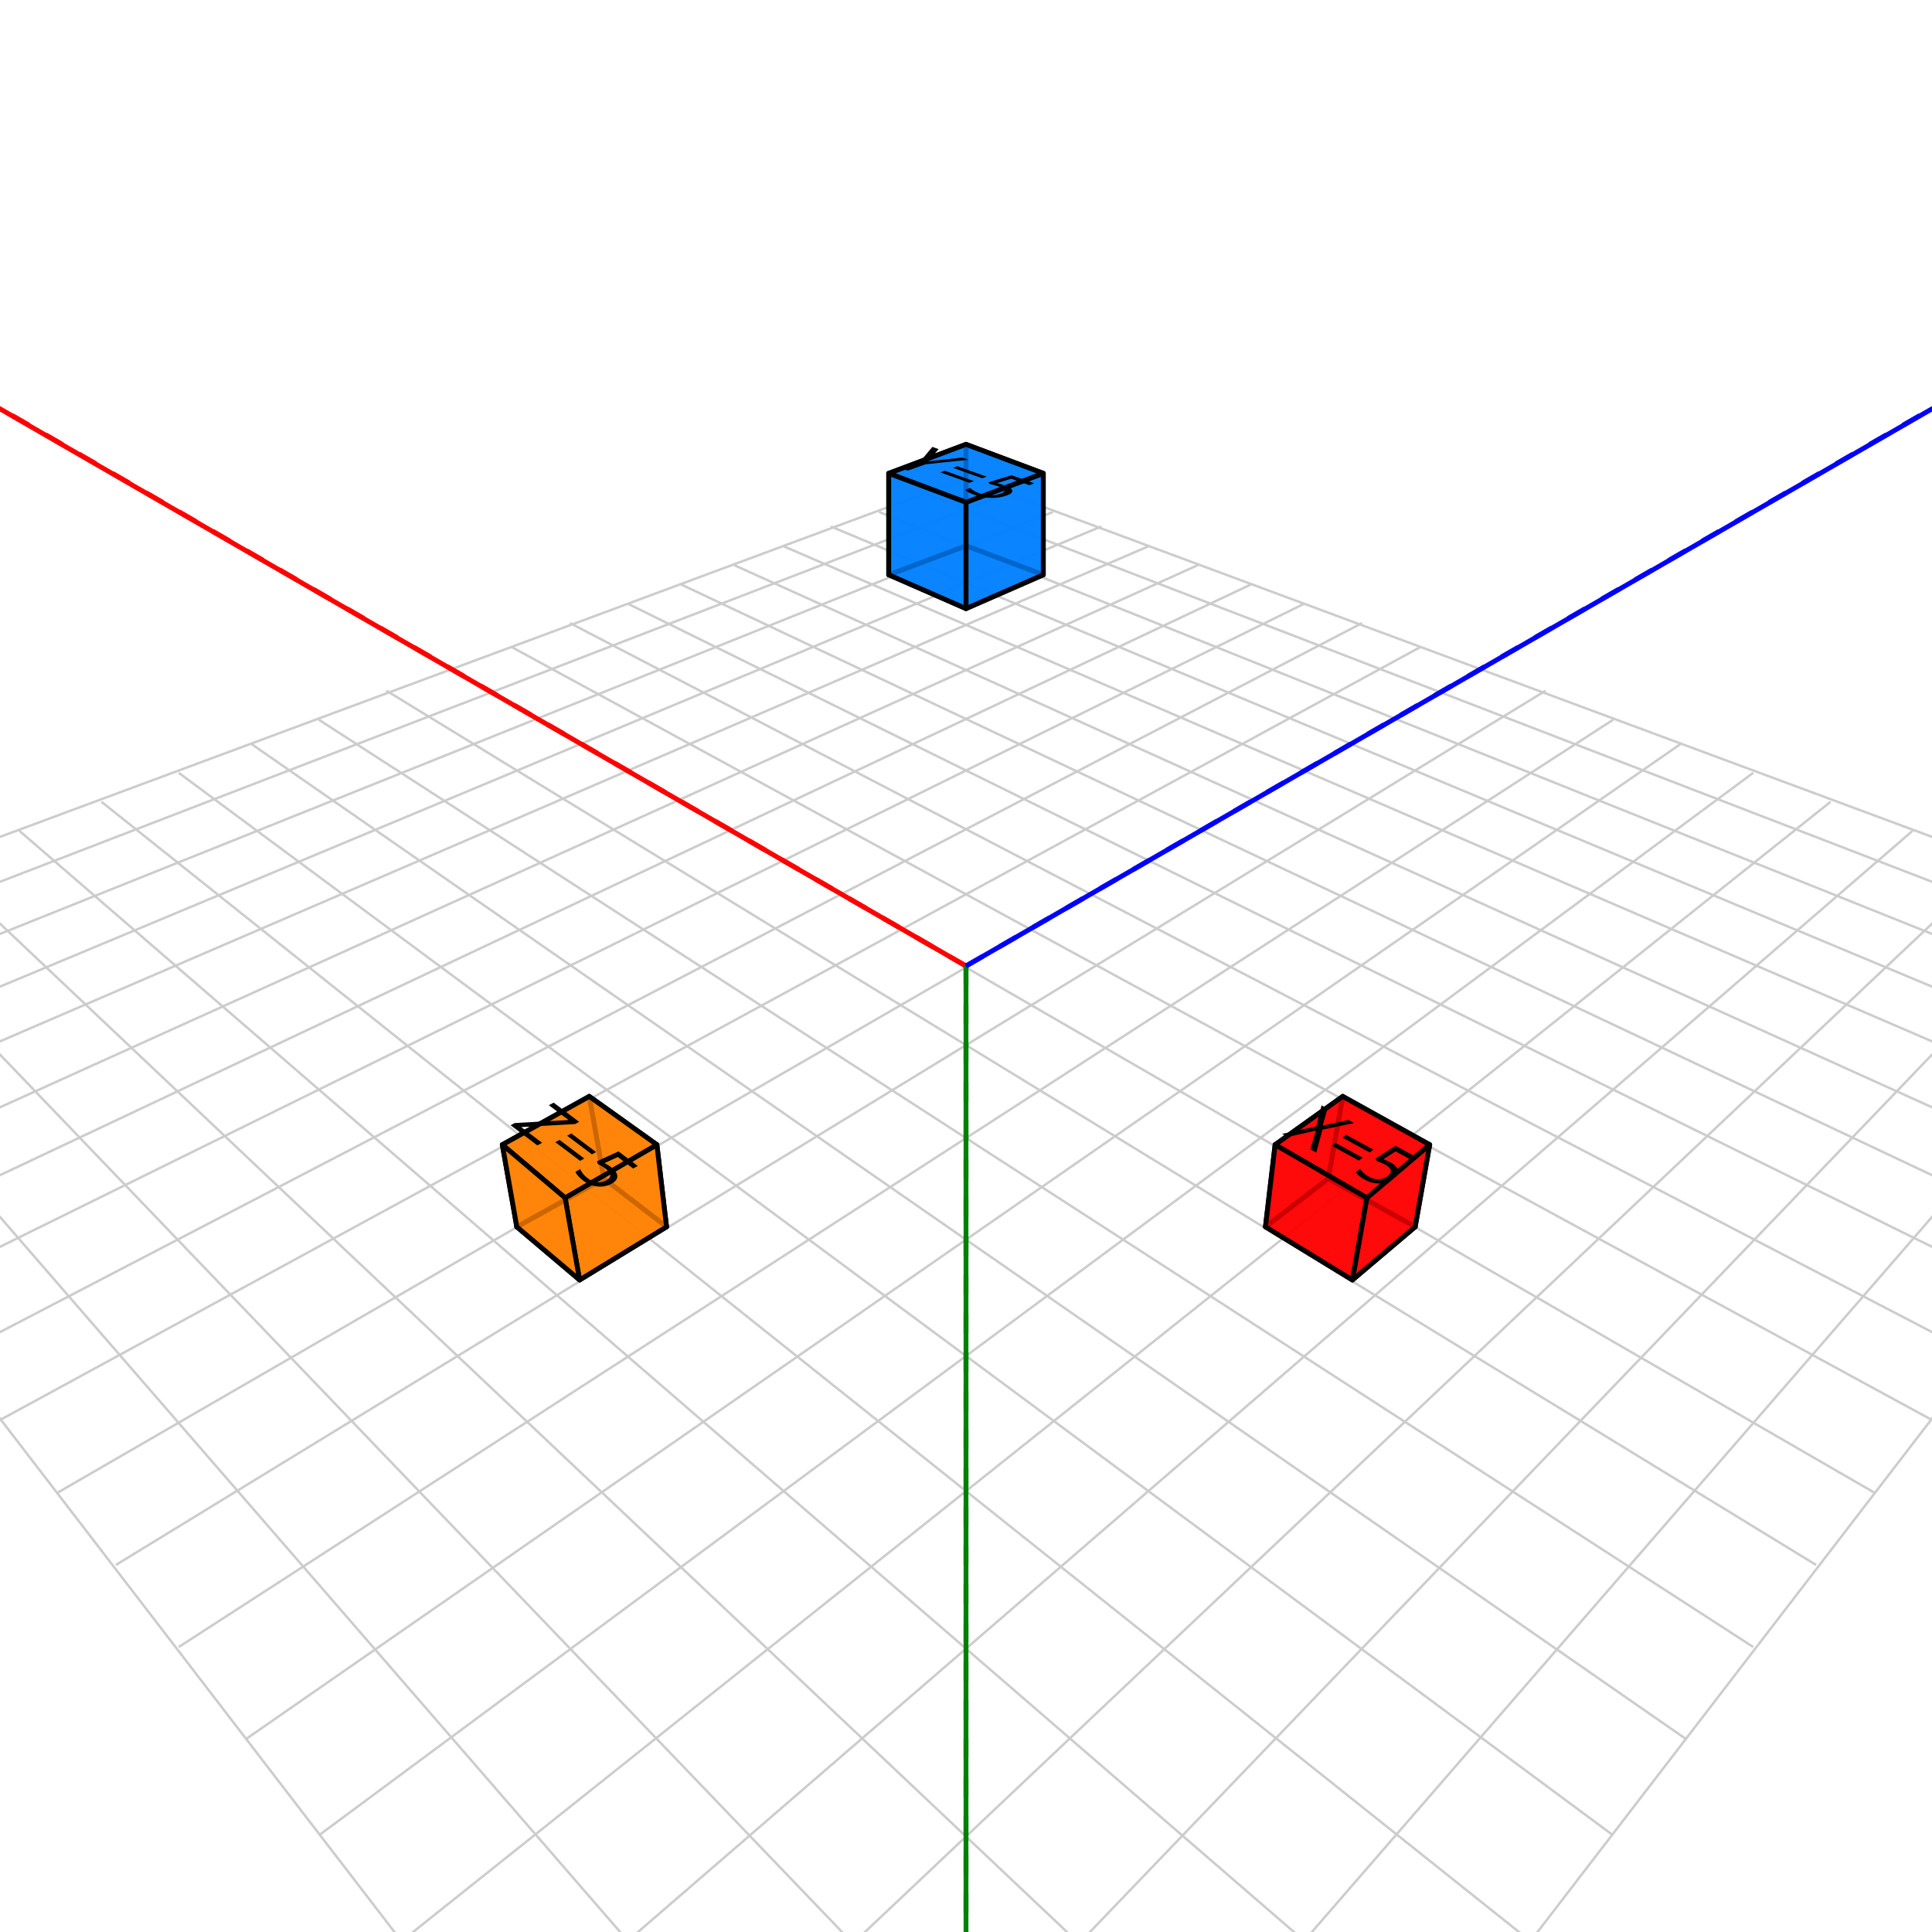
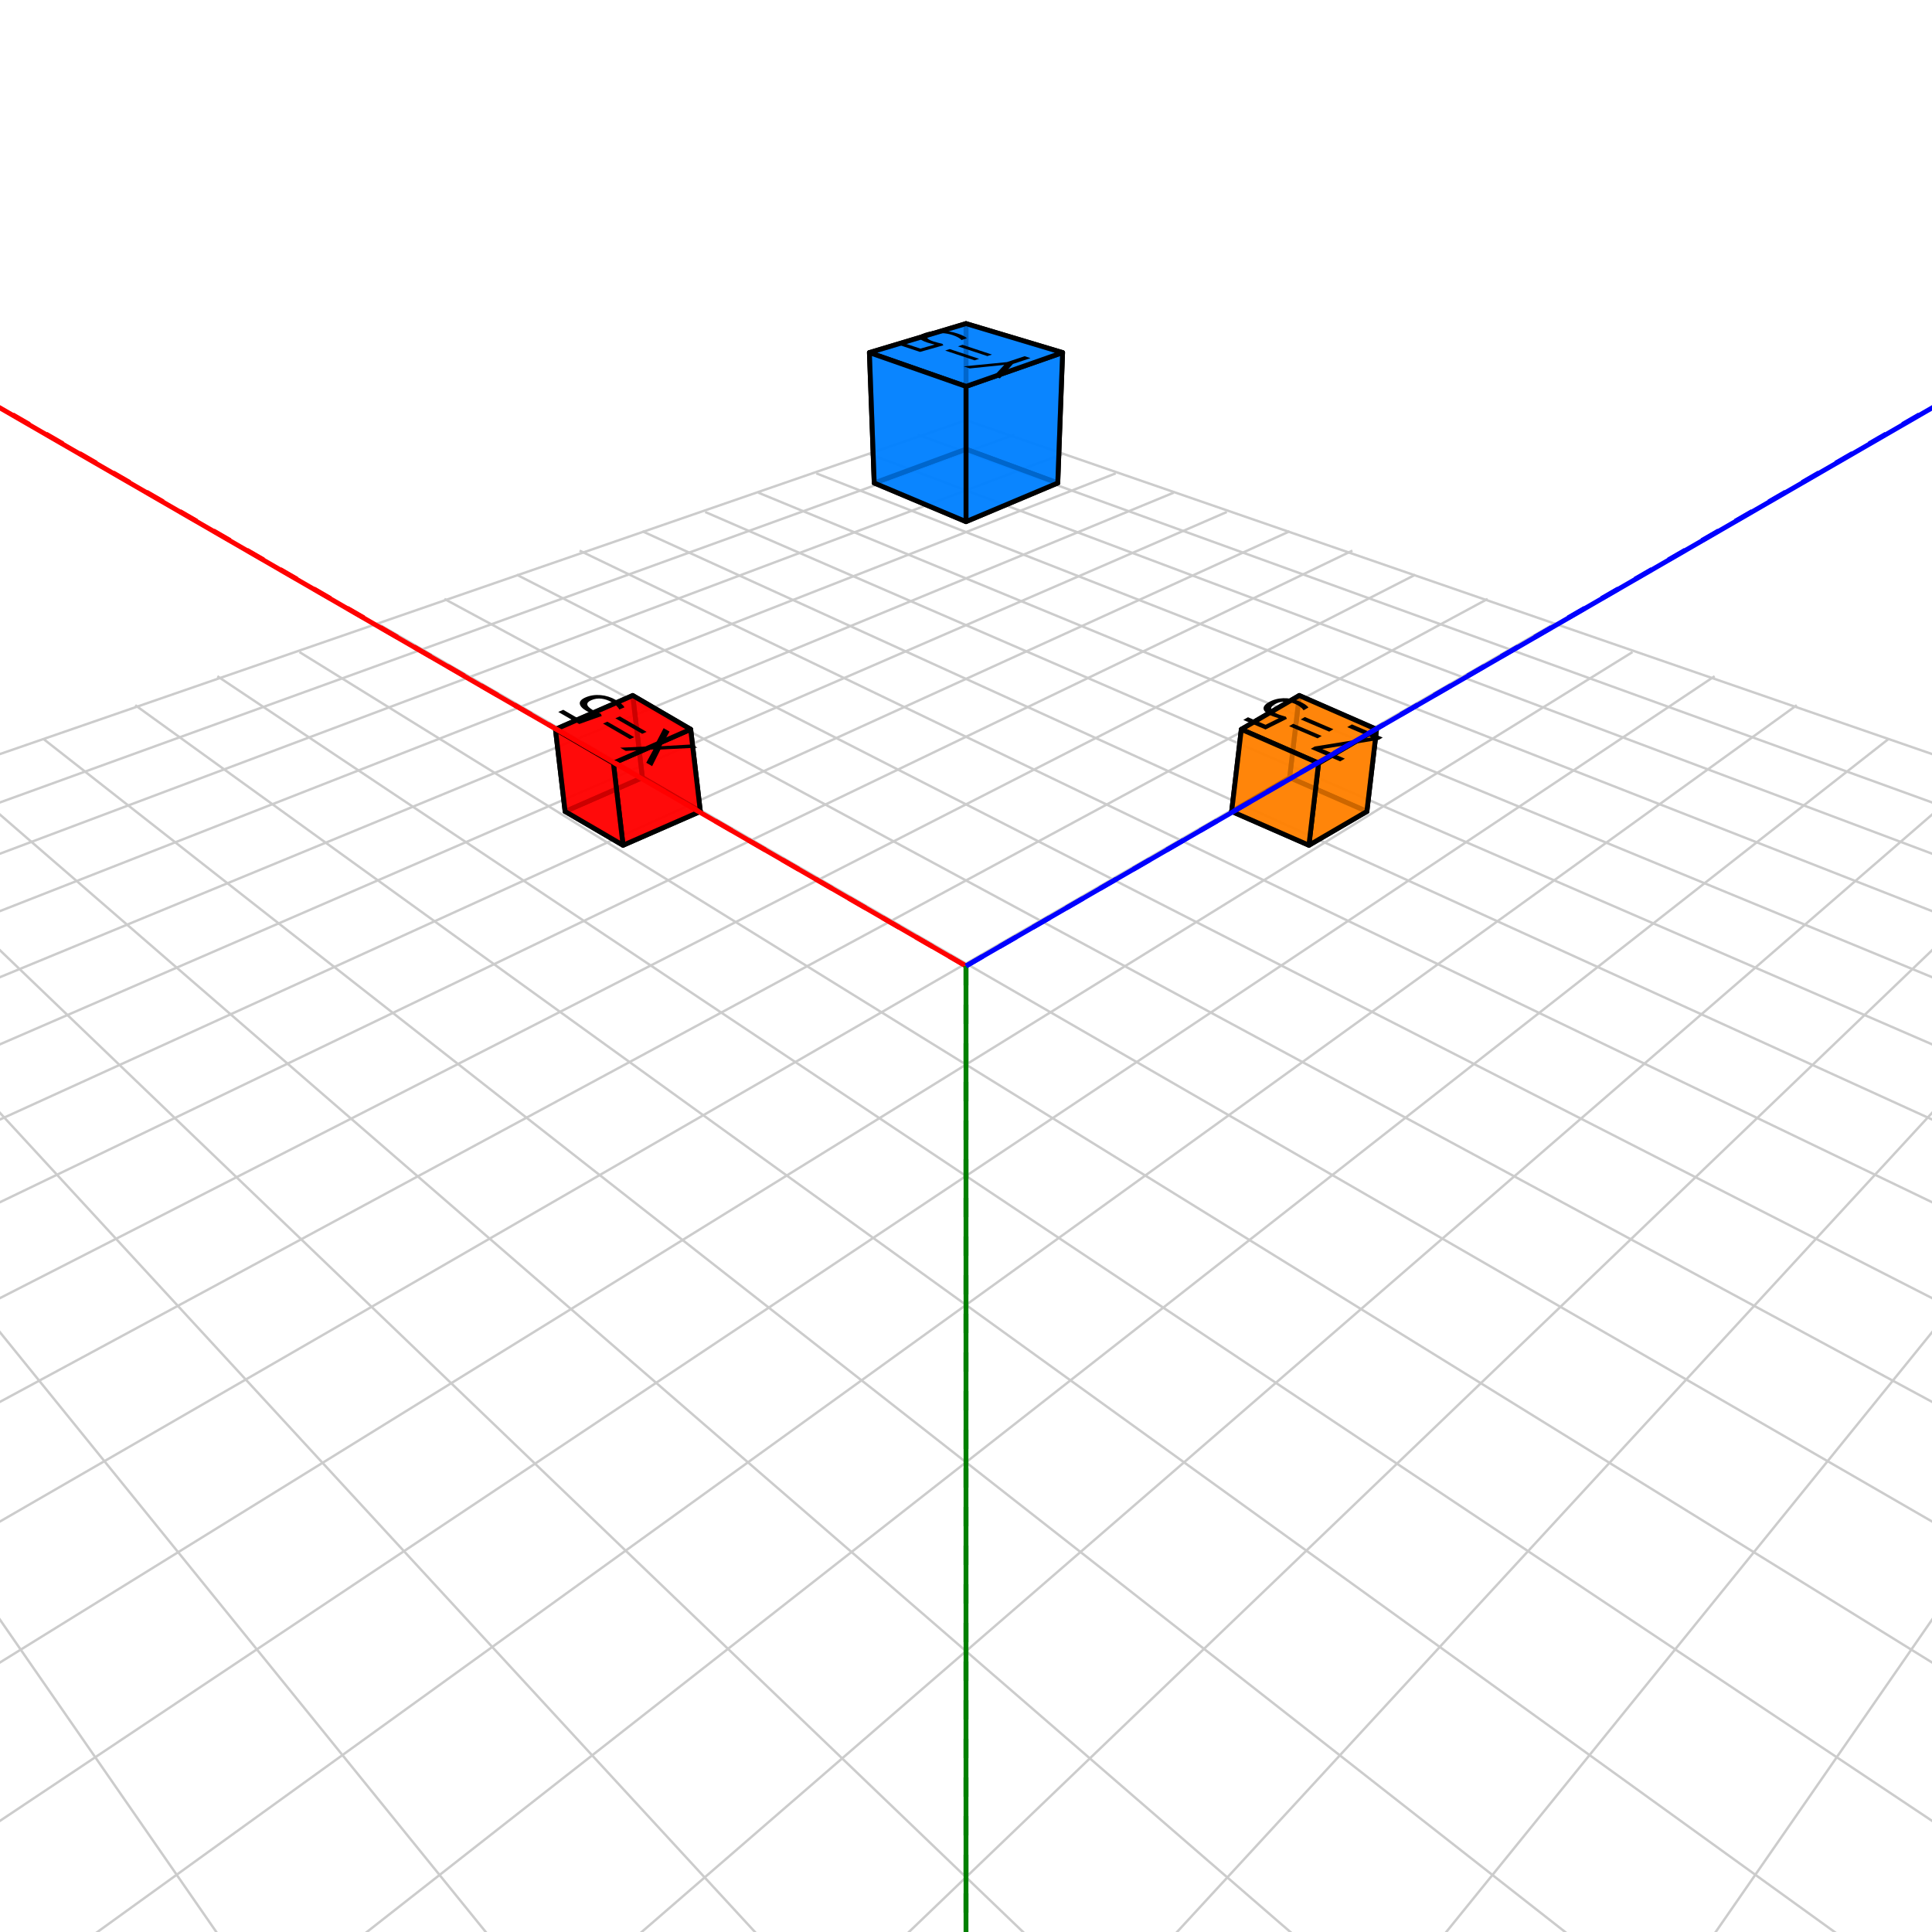
<svg xmlns="http://www.w3.org/2000/svg" width="400" height="400" viewBox="-200 -200 400 400">
  <rect x="-200" y="-200" width="400" height="400" fill="white" />
  <g stroke="#ccc" stroke-width="0.5">
-     <line x1="0" y1="-101" x2="-272" y2="0" />
-     <line x1="0" y1="-101" x2="272" y2="0" />
-     <line x1="9" y1="-98" x2="-266" y2="8" />
-     <line x1="-9" y1="-98" x2="266" y2="8" />
-     <line x1="18" y1="-94" x2="-259" y2="17" />
-     <line x1="-18" y1="-94" x2="259" y2="17" />
-     <line x1="28" y1="-91" x2="-252" y2="26" />
-     <line x1="-28" y1="-91" x2="252" y2="26" />
-     <line x1="38" y1="-87" x2="-245" y2="35" />
-     <line x1="-38" y1="-87" x2="245" y2="35" />
-     <line x1="48" y1="-83" x2="-237" y2="46" />
-     <line x1="-48" y1="-83" x2="237" y2="46" />
-     <line x1="59" y1="-79" x2="-229" y2="57" />
-     <line x1="-59" y1="-79" x2="229" y2="57" />
-     <line x1="70" y1="-75" x2="-220" y2="68" />
-     <line x1="-70" y1="-75" x2="220" y2="68" />
-     <line x1="82" y1="-71" x2="-210" y2="81" />
-     <line x1="-82" y1="-71" x2="210" y2="81" />
-     <line x1="94" y1="-66" x2="-200" y2="94" />
-     <line x1="-94" y1="-66" x2="200" y2="94" />
-     <line x1="106" y1="-61" x2="-188" y2="109" />
-     <line x1="-106" y1="-61" x2="188" y2="109" />
-     <line x1="120" y1="-57" x2="-176" y2="124" />
-     <line x1="-120" y1="-57" x2="176" y2="124" />
-     <line x1="134" y1="-51" x2="-163" y2="141" />
-     <line x1="-134" y1="-51" x2="163" y2="141" />
-     <line x1="148" y1="-46" x2="-149" y2="160" />
-     <line x1="-148" y1="-46" x2="149" y2="160" />
-     <line x1="163" y1="-40" x2="-134" y2="180" />
-     <line x1="-163" y1="-40" x2="134" y2="180" />
-     <line x1="179" y1="-34" x2="-117" y2="202" />
-     <line x1="-179" y1="-34" x2="117" y2="202" />
-     <line x1="196" y1="-28" x2="-98" y2="226" />
-     <line x1="-196" y1="-28" x2="98" y2="226" />
-     <line x1="214" y1="-22" x2="-77" y2="253" />
-     <line x1="-214" y1="-22" x2="77" y2="253" />
-     <line x1="232" y1="-15" x2="-54" y2="283" />
-     <line x1="-232" y1="-15" x2="54" y2="283" />
-     <line x1="252" y1="-8" x2="-29" y2="316" />
-     <line x1="-252" y1="-8" x2="29" y2="316" />
-     <line x1="272" y1="0" x2="0" y2="354" />
-     <line x1="-272" y1="0" x2="0" y2="354" />
+     <line x1="0" y1="566" x2="327" y2="0" />
+     <line x1="0" y1="566" x2="-327" y2="0" />
+     <line x1="-45" y1="489" x2="300" y2="-9" />
+     <line x1="45" y1="489" x2="-300" y2="-9" />
+     <line x1="-82" y1="424" x2="276" y2="-18" />
+     <line x1="82" y1="424" x2="-276" y2="-18" />
+     <line x1="-113" y1="370" x2="252" y2="-26" />
+     <line x1="113" y1="370" x2="-252" y2="-26" />
+     <line x1="-140" y1="323" x2="231" y2="-33" />
+     <line x1="140" y1="323" x2="-231" y2="-33" />
+     <line x1="-163" y1="283" x2="210" y2="-40" />
+     <line x1="163" y1="283" x2="-210" y2="-40" />
+     <line x1="-184" y1="247" x2="191" y2="-47" />
+     <line x1="184" y1="247" x2="-191" y2="-47" />
+     <line x1="-202" y1="216" x2="172" y2="-54" />
+     <line x1="202" y1="216" x2="-172" y2="-54" />
+     <line x1="-218" y1="189" x2="155" y2="-60" />
+     <line x1="218" y1="189" x2="-155" y2="-60" />
+     <line x1="-232" y1="164" x2="138" y2="-65" />
+     <line x1="232" y1="164" x2="-138" y2="-65" />
+     <line x1="-245" y1="141" x2="122" y2="-71" />
+     <line x1="245" y1="141" x2="-122" y2="-71" />
+     <line x1="-257" y1="121" x2="108" y2="-76" />
+     <line x1="257" y1="121" x2="-108" y2="-76" />
+     <line x1="-267" y1="103" x2="93" y2="-81" />
+     <line x1="267" y1="103" x2="-93" y2="-81" />
+     <line x1="-277" y1="86" x2="80" y2="-86" />
+     <line x1="277" y1="86" x2="-80" y2="-86" />
+     <line x1="-286" y1="71" x2="67" y2="-90" />
+     <line x1="286" y1="71" x2="-67" y2="-90" />
+     <line x1="-294" y1="57" x2="54" y2="-94" />
+     <line x1="294" y1="57" x2="-54" y2="-94" />
+     <line x1="-301" y1="44" x2="43" y2="-98" />
+     <line x1="301" y1="44" x2="-43" y2="-98" />
+     <line x1="-308" y1="31" x2="31" y2="-102" />
+     <line x1="308" y1="31" x2="-31" y2="-102" />
+     <line x1="-315" y1="20" x2="20" y2="-106" />
+     <line x1="315" y1="20" x2="-20" y2="-106" />
+     <line x1="-321" y1="10" x2="10" y2="-110" />
+     <line x1="321" y1="10" x2="-10" y2="-110" />
+     <line x1="-327" y1="0" x2="0" y2="-113" />
+     <line x1="327" y1="0" x2="0" y2="-113" />
  </g>
  <g stroke="#000" stroke-width="1" stroke-linecap="round" stroke-linejoin="round">
-     <polygon fill="rgba(0,128,255,0.8)" points="0,-87 16,-81 16,-102 0,-108" />
-     <polygon fill="rgba(255,0,0,0.8)" points="75,44 93,54 96,37 78,27" />
-     <polygon fill="rgba(255,0,0,0.8)" points="75,44 93,54 80,65 62,54" />
-     <polygon fill="rgba(255,0,0,0.8)" points="75,44 78,27 64,37 62,54" />
-     <polygon fill="rgba(255,0,0,0.8)" points="93,54 96,37 83,48 80,65" />
-     <polygon fill="rgba(255,0,0,0.8)" points="78,27 96,37 83,48 64,37" />
-     <polygon fill="rgba(0,128,255,0.8)" points="0,-87 16,-81 0,-74 -16,-81" />
-     <polygon fill="rgba(0,128,255,0.8)" points="0,-87 0,-108 -16,-102 -16,-81" />
-     <polygon fill="rgba(0,128,255,0.8)" points="16,-81 16,-102 0,-96 0,-74" />
-     <polygon fill="rgba(0,128,255,0.8)" points="0,-108 16,-102 0,-96 -16,-102" />
-     <polygon fill="rgba(255,0,0,0.8)" points="62,54 64,37 83,48 80,65" />
-     <polygon fill="rgba(0,128,255,0.8)" points="-16,-81 -16,-102 0,-96 0,-74" />
-     <polygon fill="rgba(255,128,0,0.8)" points="-75,44 -62,54 -64,37 -78,27" />
-     <polygon fill="rgba(255,128,0,0.8)" points="-75,44 -62,54 -80,65 -93,54" />
-     <polygon fill="rgba(255,128,0,0.8)" points="-75,44 -78,27 -96,37 -93,54" />
-     <polygon fill="rgba(255,128,0,0.8)" points="-62,54 -64,37 -83,48 -80,65" />
-     <polygon fill="rgba(255,128,0,0.8)" points="-78,27 -64,37 -83,48 -96,37" />
-     <polygon fill="rgba(255,128,0,0.8)" points="-93,54 -96,37 -83,48 -80,65" />
+     <polygon fill="rgba(255,128,0,0.8)" points="83,-32 85,-49 69,-56 67,-39" />
+     <polygon fill="rgba(255,128,0,0.8)" points="71,-25 55,-32 67,-39 83,-32" />
+     <polygon fill="rgba(255,128,0,0.8)" points="55,-32 57,-49 69,-56 67,-39" />
+     <polygon fill="rgba(255,128,0,0.8)" points="71,-25 73,-42 85,-49 83,-32" />
+     <polygon fill="rgba(255,128,0,0.8)" points="73,-42 57,-49 69,-56 85,-49" />
+     <polygon fill="rgba(255,128,0,0.8)" points="71,-25 55,-32 57,-49 73,-42" />
+     <polygon fill="rgba(0,128,255,0.8)" points="19,-100 20,-127 0,-133 0,-107" />
+     <polygon fill="rgba(255,0,0,0.8)" points="-55,-32 -57,-49 -69,-56 -67,-39" />
+     <polygon fill="rgba(255,0,0,0.8)" points="-71,-25 -83,-32 -67,-39 -55,-32" />
+     <polygon fill="rgba(255,0,0,0.8)" points="-83,-32 -85,-49 -69,-56 -67,-39" />
+     <polygon fill="rgba(255,0,0,0.8)" points="-71,-25 -73,-42 -57,-49 -55,-32" />
+     <polygon fill="rgba(255,0,0,0.8)" points="-73,-42 -85,-49 -69,-56 -57,-49" />
+     <polygon fill="rgba(0,128,255,0.8)" points="0,-92 -19,-100 0,-107 19,-100" />
+     <polygon fill="rgba(0,128,255,0.8)" points="-19,-100 -20,-127 0,-133 0,-107" />
+     <polygon fill="rgba(0,128,255,0.8)" points="0,-92 0,-120 20,-127 19,-100" />
+     <polygon fill="rgba(0,128,255,0.8)" points="0,-120 -20,-127 0,-133 20,-127" />
+     <polygon fill="rgba(255,0,0,0.8)" points="-71,-25 -83,-32 -85,-49 -73,-42" />
+     <polygon fill="rgba(0,128,255,0.8)" points="0,-92 -19,-100 -20,-127 0,-120" />
  </g>
-   <g font-family="sans-serif" font-size="14" text-anchor="middle" dominant-baseline="central" transform="matrix(0.8774743 0.4788506 -0.7989027 0.6004909 80.35435 37.26627)">
+   <g font-family="sans-serif" font-size="14" text-anchor="middle" dominant-baseline="central" transform="matrix(-0.8652846 -0.4995723 0.919052 -0.3927929 -71.02955 -49.0918)">
    <text x="0" y="0" fill="rgba(0,0,0,1)">X=5</text>
  </g>
-   <g font-family="sans-serif" font-size="14" text-anchor="middle" dominant-baseline="central" transform="matrix(0.9411241 0.3363646 -0.9411241 0.3363646 0 -101.9115)">
+   <g font-family="sans-serif" font-size="14" text-anchor="middle" dominant-baseline="central" transform="matrix(-0.9487998 -0.3146878 0.9487998 -0.3146878 0 -126.8606)">
    <text x="0" y="0" fill="rgba(0,0,0,1)">Y=5</text>
  </g>
-   <g font-family="sans-serif" font-size="14" text-anchor="middle" dominant-baseline="central" transform="matrix(0.7989027 0.6004909 -0.8774743 0.4788506 -80.35435 37.26627)">
+   <g font-family="sans-serif" font-size="14" text-anchor="middle" dominant-baseline="central" transform="matrix(-0.919052 -0.3927929 0.8652846 -0.4995723 71.02955 -49.0918)">
    <text x="0" y="0" fill="rgba(0,0,0,1)">Z=5</text>
  </g>
  <g stroke-width="1">
-     <line x1="0" y1="0" x2="-508" y2="-293" stroke="red" />
-     <line x1="0" y1="0" x2="-473" y2="-273" stroke="red" stroke-dasharray="4 4" />
-     <line x1="0" y1="0" x2="0" y2="587" stroke="green" />
-     <line x1="0" y1="0" x2="0" y2="546" stroke="green" stroke-dasharray="4 4" />
-     <line x1="0" y1="0" x2="508" y2="-293" stroke="blue" />
-     <line x1="0" y1="0" x2="473" y2="-273" stroke="blue" stroke-dasharray="4 4" />
+     <line x1="0" y1="0" x2="-476" y2="-275" stroke="red" />
+     <line x1="0" y1="0" x2="-505" y2="-292" stroke="red" stroke-dasharray="4 4" />
+     <line x1="0" y1="0" x2="0" y2="583" stroke="green" />
+     <line x1="0" y1="0" x2="0" y2="549" stroke="green" stroke-dasharray="4 4" />
+     <line x1="0" y1="0" x2="476" y2="-275" stroke="blue" />
+     <line x1="0" y1="0" x2="505" y2="-292" stroke="blue" stroke-dasharray="4 4" />
  </g>
</svg>
